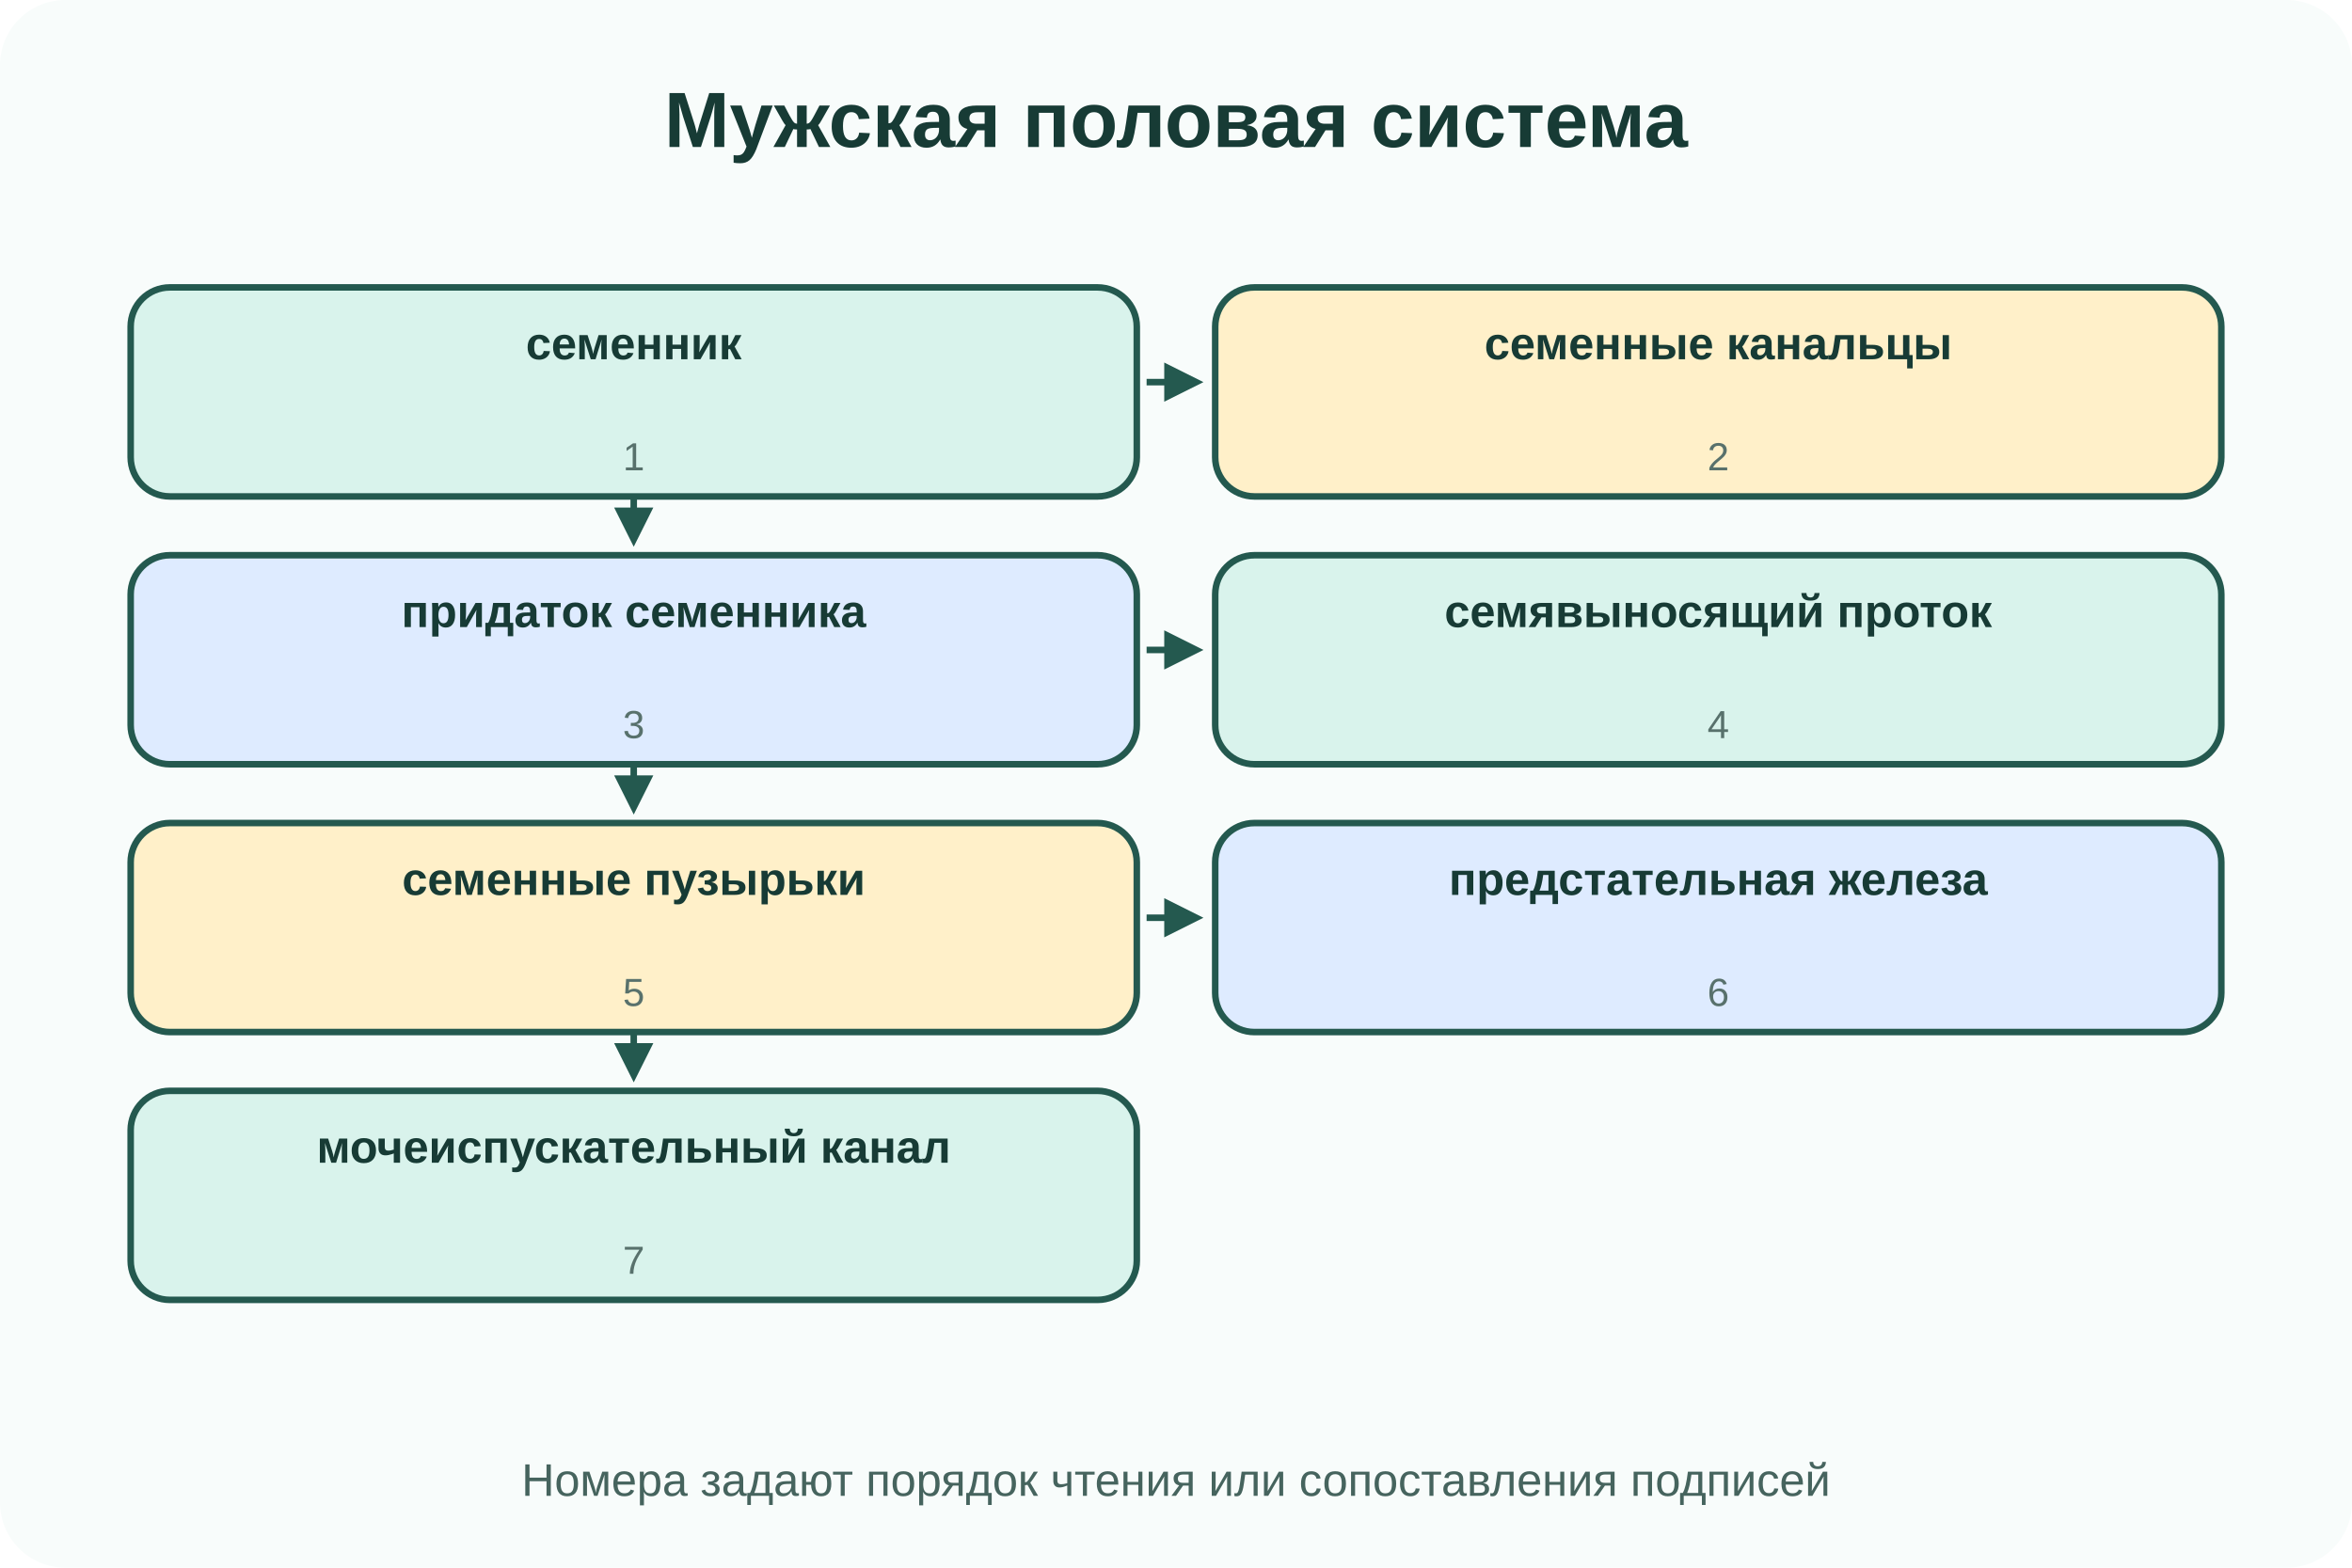
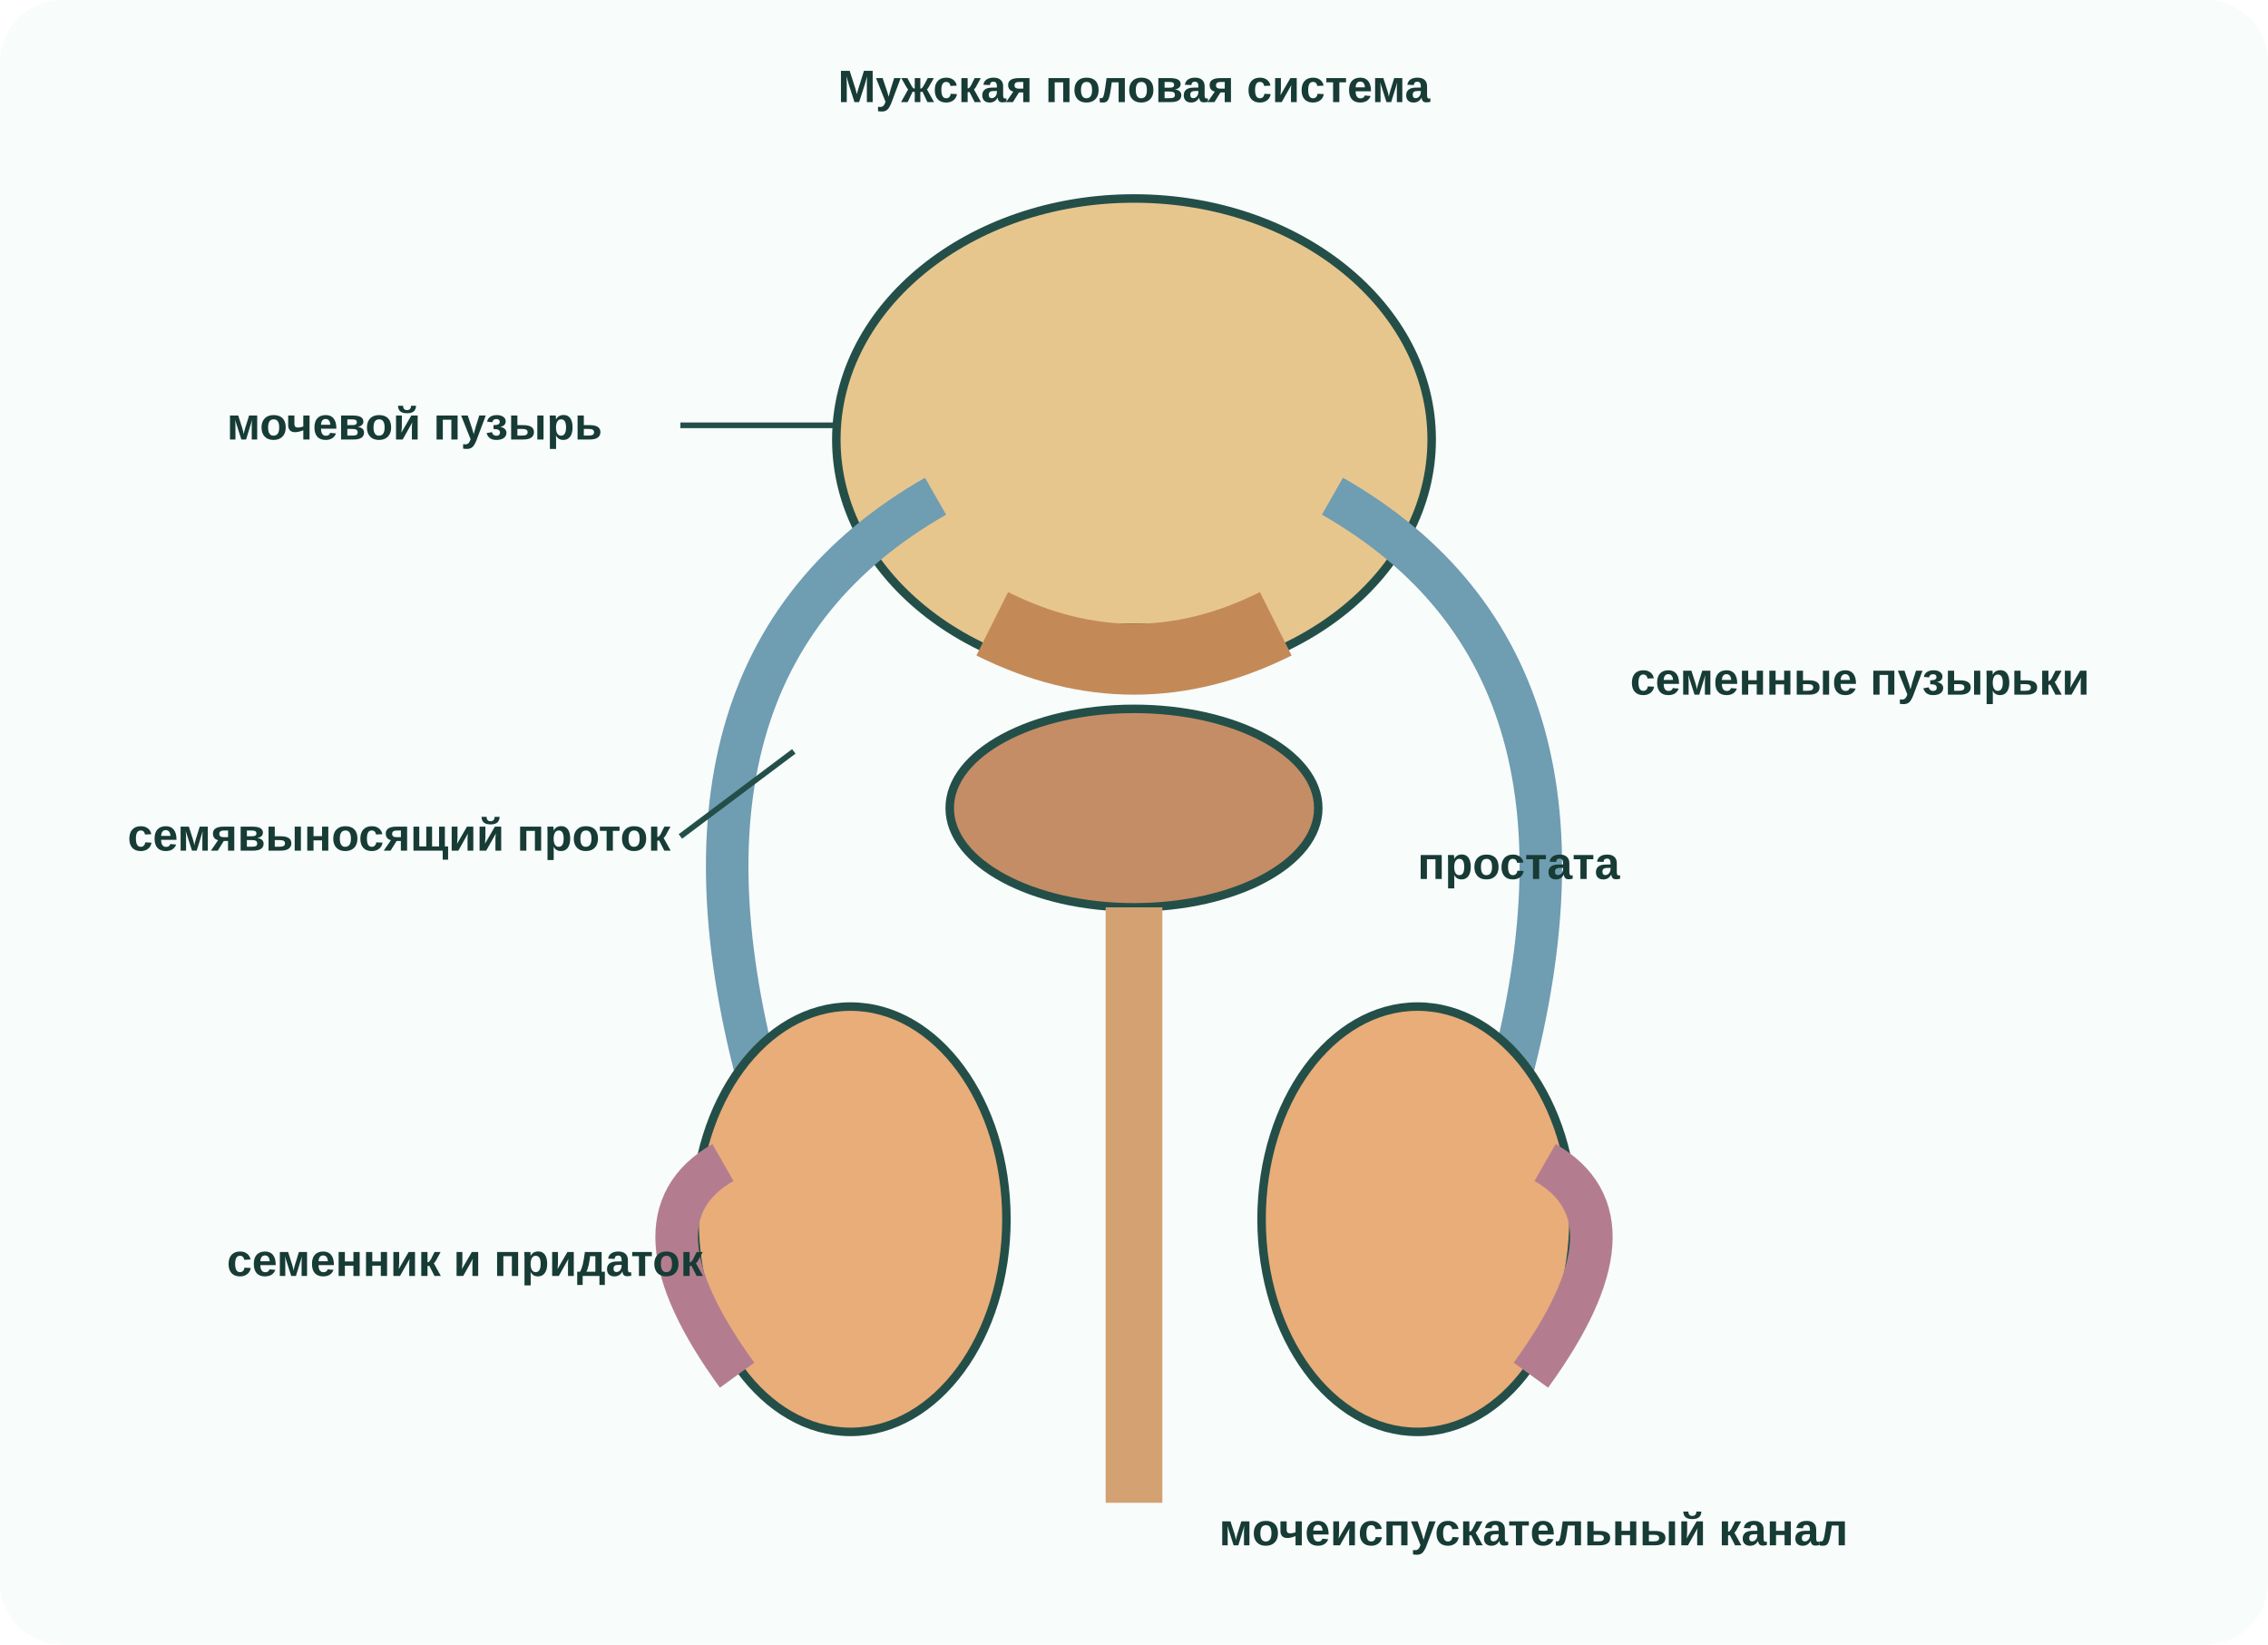
- <svg xmlns="http://www.w3.org/2000/svg" viewBox="0 0 720 480" role="img" aria-labelledby="title desc" preserveAspectRatio="xMidYMid meet">
+ <svg xmlns="http://www.w3.org/2000/svg" viewBox="0 0 800 580" role="img" aria-labelledby="title desc" preserveAspectRatio="xMidYMid meet">
  <defs>
-     <marker id="arrow" viewBox="0 0 10 10" refX="8" refY="5" markerWidth="6" markerHeight="6" orient="auto-start-reverse">
-       <path d="M0 0 L10 5 L0 10z" fill="#24594f" />
+     <marker id="arrow" viewBox="0 0 10 10" refX="8" refY="5" markerWidth="6" markerHeight="6" orient="auto">
+       <path d="M0 0L10 5L0 10z" fill="#244f49" />
    </marker>
+     <style>.t{font:600 16px Arial,sans-serif;fill:#173b35}.s{font:14px Arial,sans-serif;fill:#173b35}.lead{fill:none;stroke:#244f49;stroke-width:2}.flow{fill:none;stroke:#176b5b;stroke-width:4;marker-end:url(#arrow)}.organ{stroke:#244f49;stroke-width:3}.red{fill:#f7a4a4}.blue{fill:#9bc8ef}.cream{fill:#fff0c9}.green{fill:#b9e4d7}</style>
  </defs>
-   <style>.label{font:600 14px Arial,sans-serif;text-anchor:middle;fill:#173b35}.num{font:12px Arial,sans-serif;text-anchor:middle;fill:#58716c}.link{fill:none;stroke:#24594f;stroke-width:2}</style>
-   <rect width="100%" height="100%" rx="20" fill="#f8fcfb" />
-   <text x="360" y="45" style="font:700 24px Arial,sans-serif;text-anchor:middle;fill:#173b35">Мужская половая система</text>
-   <path d="M 351 117 H 366" class="link" marker-end="url(#arrow)" />
-   <path d="M 194 146 V 165" class="link" marker-end="url(#arrow)" />
-   <path d="M 351 199 H 366" class="link" marker-end="url(#arrow)" />
-   <path d="M 194 228 V 247" class="link" marker-end="url(#arrow)" />
-   <path d="M 351 281 H 366" class="link" marker-end="url(#arrow)" />
-   <path d="M 194 310 V 329" class="link" marker-end="url(#arrow)" />
-   <g>
-     <rect x="40" y="88" width="308" height="64" rx="12" fill="#d9f3ec" stroke="#24594f" stroke-width="2" />
-     <text x="194" y="110" class="label">
-       <tspan x="194" dy="0">семенник</tspan>
-     </text>
-     <text x="194" y="144" class="num">1</text>
-   </g>
-   <g>
-     <rect x="372" y="88" width="308" height="64" rx="12" fill="#fff0c9" stroke="#24594f" stroke-width="2" />
-     <text x="526" y="110" class="label">
-       <tspan x="526" dy="0">семенные канальцы</tspan>
-     </text>
-     <text x="526" y="144" class="num">2</text>
-   </g>
-   <g>
-     <rect x="40" y="170" width="308" height="64" rx="12" fill="#deebff" stroke="#24594f" stroke-width="2" />
-     <text x="194" y="192" class="label">
-       <tspan x="194" dy="0">придаток семенника</tspan>
-     </text>
-     <text x="194" y="226" class="num">3</text>
-   </g>
-   <g>
-     <rect x="372" y="170" width="308" height="64" rx="12" fill="#d9f3ec" stroke="#24594f" stroke-width="2" />
-     <text x="526" y="192" class="label">
-       <tspan x="526" dy="0">семявыносящий проток</tspan>
-     </text>
-     <text x="526" y="226" class="num">4</text>
-   </g>
-   <g>
-     <rect x="40" y="252" width="308" height="64" rx="12" fill="#fff0c9" stroke="#24594f" stroke-width="2" />
-     <text x="194" y="274" class="label">
-       <tspan x="194" dy="0">семенные пузырьки</tspan>
-     </text>
-     <text x="194" y="308" class="num">5</text>
-   </g>
-   <g>
-     <rect x="372" y="252" width="308" height="64" rx="12" fill="#deebff" stroke="#24594f" stroke-width="2" />
-     <text x="526" y="274" class="label">
-       <tspan x="526" dy="0">предстательная железа</tspan>
-     </text>
-     <text x="526" y="308" class="num">6</text>
-   </g>
-   <g>
-     <rect x="40" y="334" width="308" height="64" rx="12" fill="#d9f3ec" stroke="#24594f" stroke-width="2" />
-     <text x="194" y="356" class="label">
-       <tspan x="194" dy="0">мочеиспускательный канал</tspan>
-     </text>
-     <text x="194" y="390" class="num">7</text>
-   </g>
-   <text x="360" y="458" style="font:14px Arial,sans-serif;text-anchor:middle;fill:#46645e">Номера задают порядок чтения или сопоставления подписей</text>
+   <rect width="800" height="580" rx="22" fill="#f8fcfb" />
+   <text x="400" y="36" text-anchor="middle" class="t" font-size="23">Мужская половая система</text>
+   <ellipse cx="400" cy="155" rx="105" ry="85" fill="#e7c68e" class="organ" />
+   <path d="M330 175Q225 235 270 390M470 175Q575 235 530 390" fill="none" stroke="#6f9db2" stroke-width="15" />
+   <ellipse cx="300" cy="430" rx="55" ry="75" fill="#e8ad79" class="organ" />
+   <ellipse cx="500" cy="430" rx="55" ry="75" fill="#e8ad79" class="organ" />
+   <path d="M255 410Q220 430 260 485M545 410Q580 430 540 485" fill="none" stroke="#b47d8f" stroke-width="15" />
+   <path d="M350 220Q400 245 450 220" stroke="#c38a58" stroke-width="25" />
+   <ellipse cx="400" cy="285" rx="65" ry="35" fill="#c58d65" class="organ" />
+   <path d="M400 320V530" stroke="#d3a172" stroke-width="20" />
+   <text x="80" y="155" class="t">мочевой пузырь</text>
+   <path d="M240 150H295" class="lead" />
+   <text x="45" y="300" class="t">семявыносящий проток</text>
+   <path d="M240 295L280 265" class="lead" />
+   <text x="575" y="245" class="t">семенные пузырьки</text>
+   <text x="500" y="310" class="t">простата</text>
+   <text x="80" y="450" class="t">семенник и придаток</text>
+   <text x="430" y="545" class="t">мочеиспускательный канал</text>
</svg>
